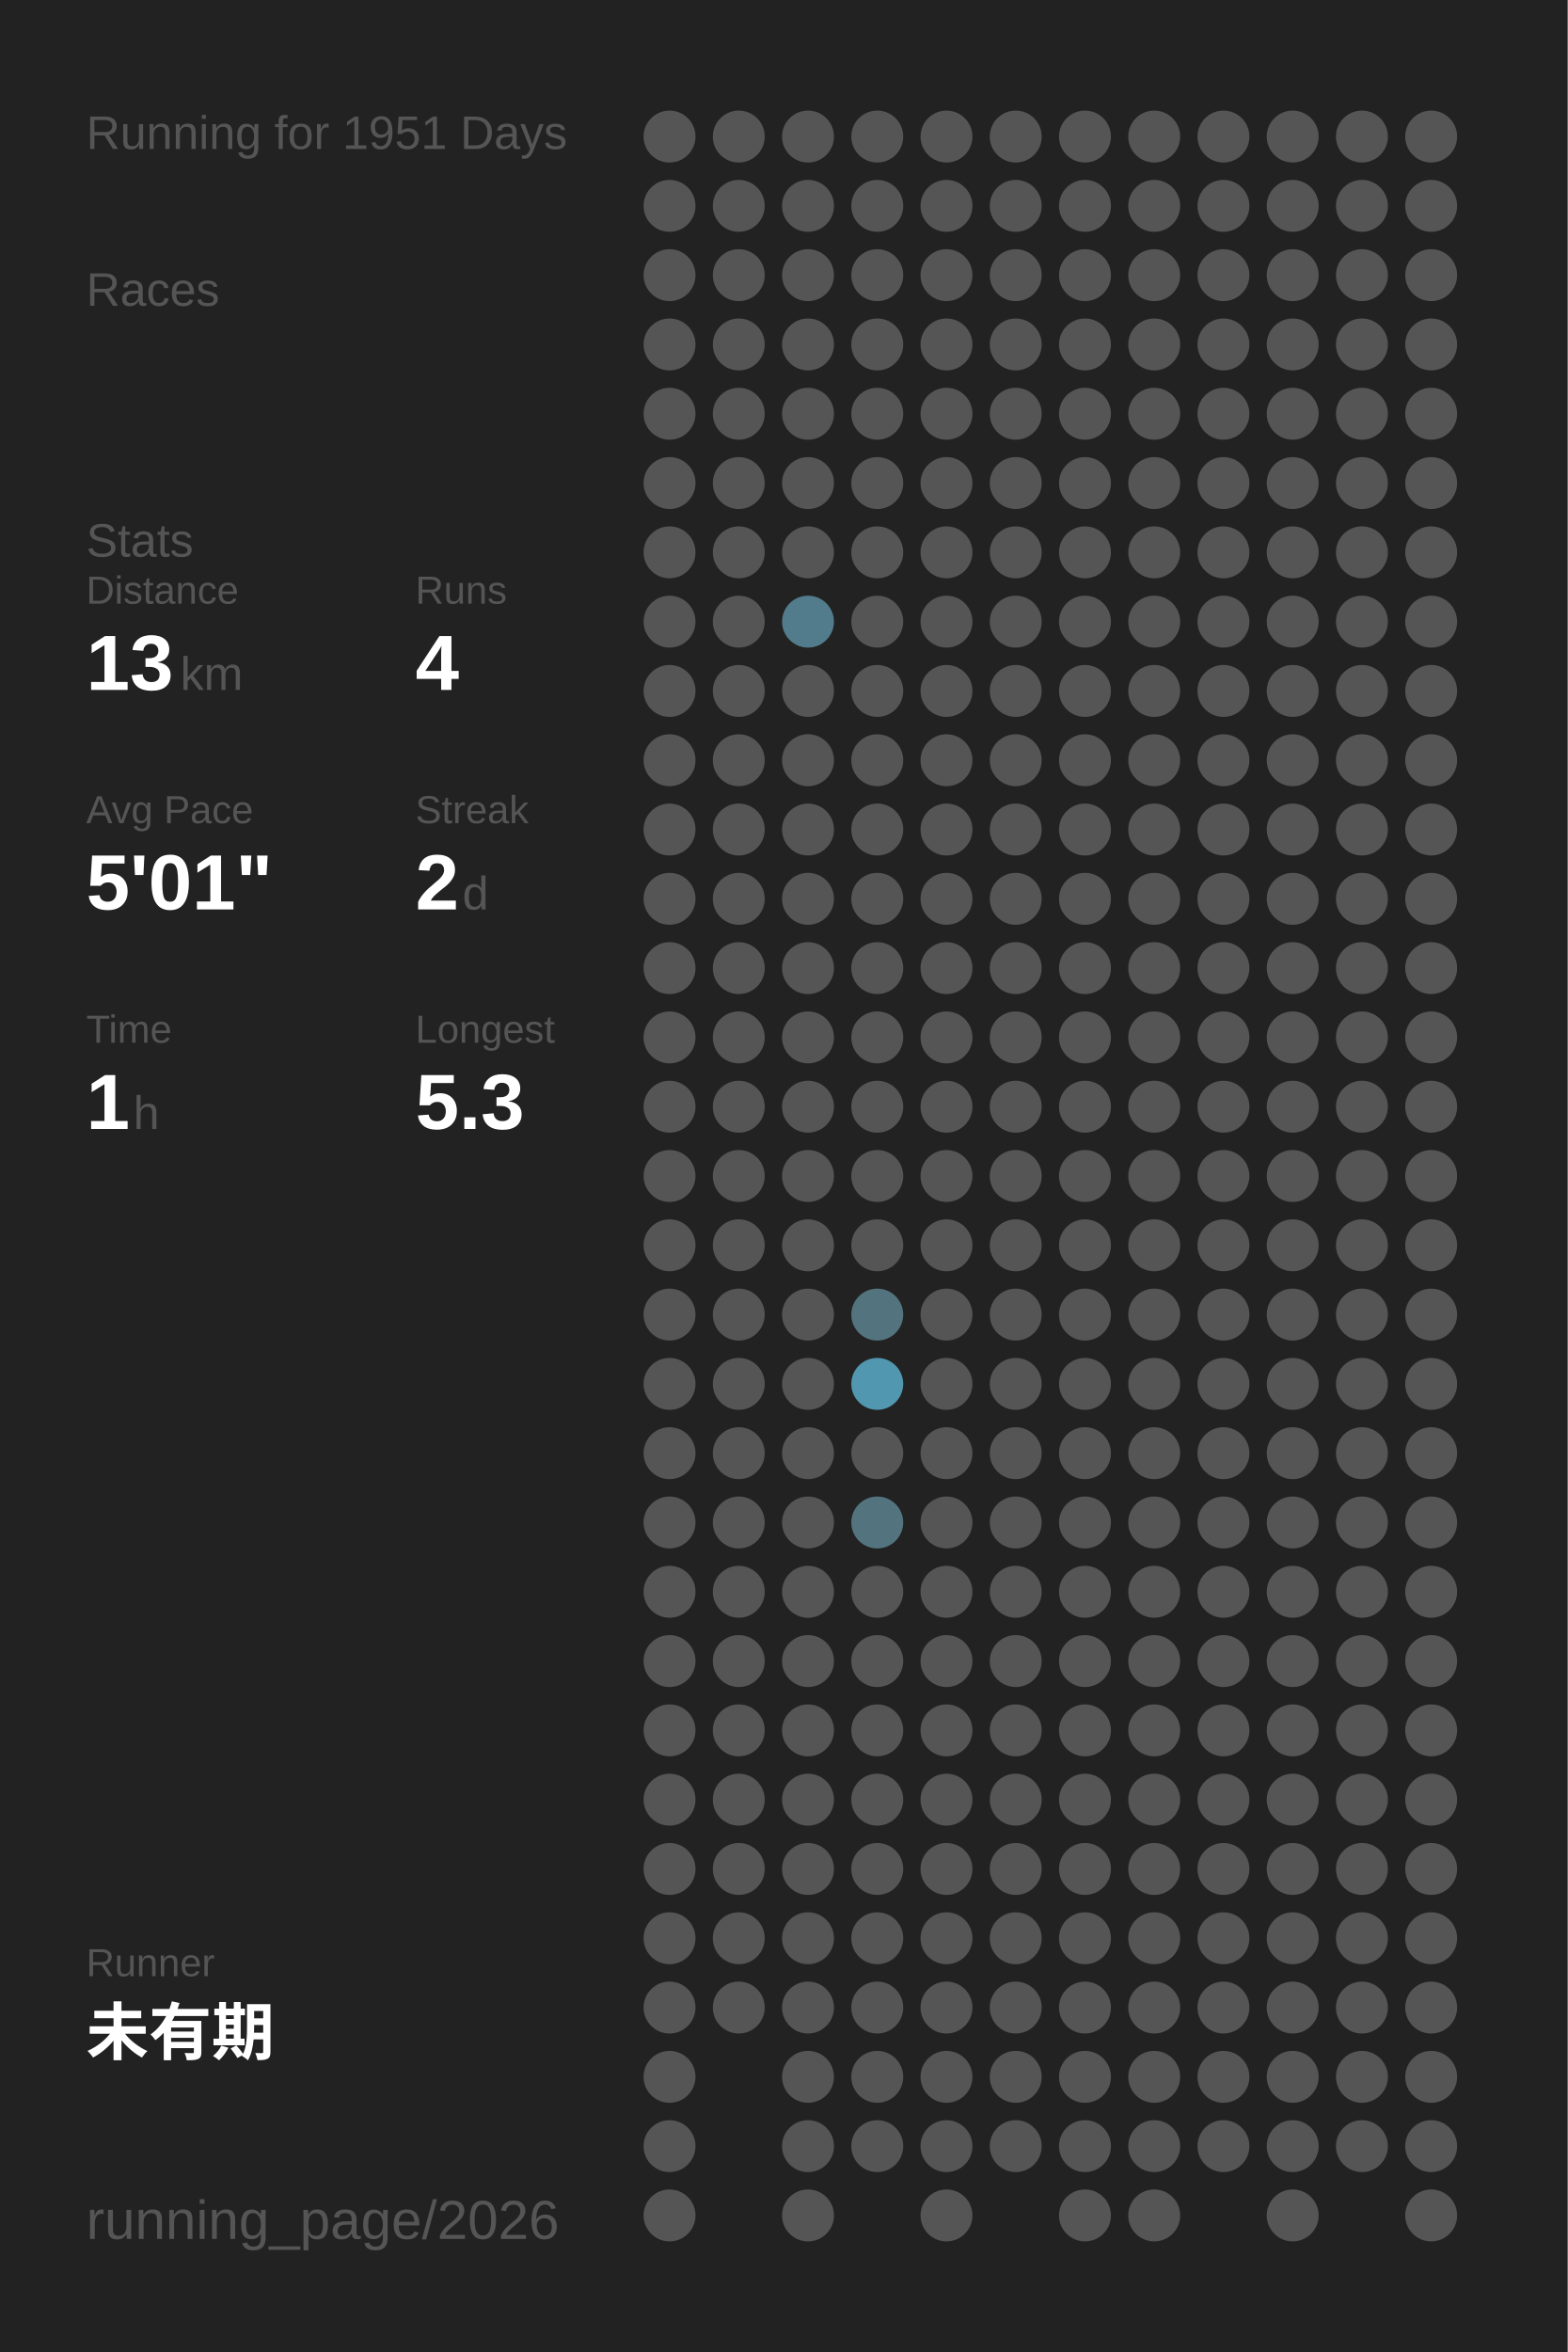
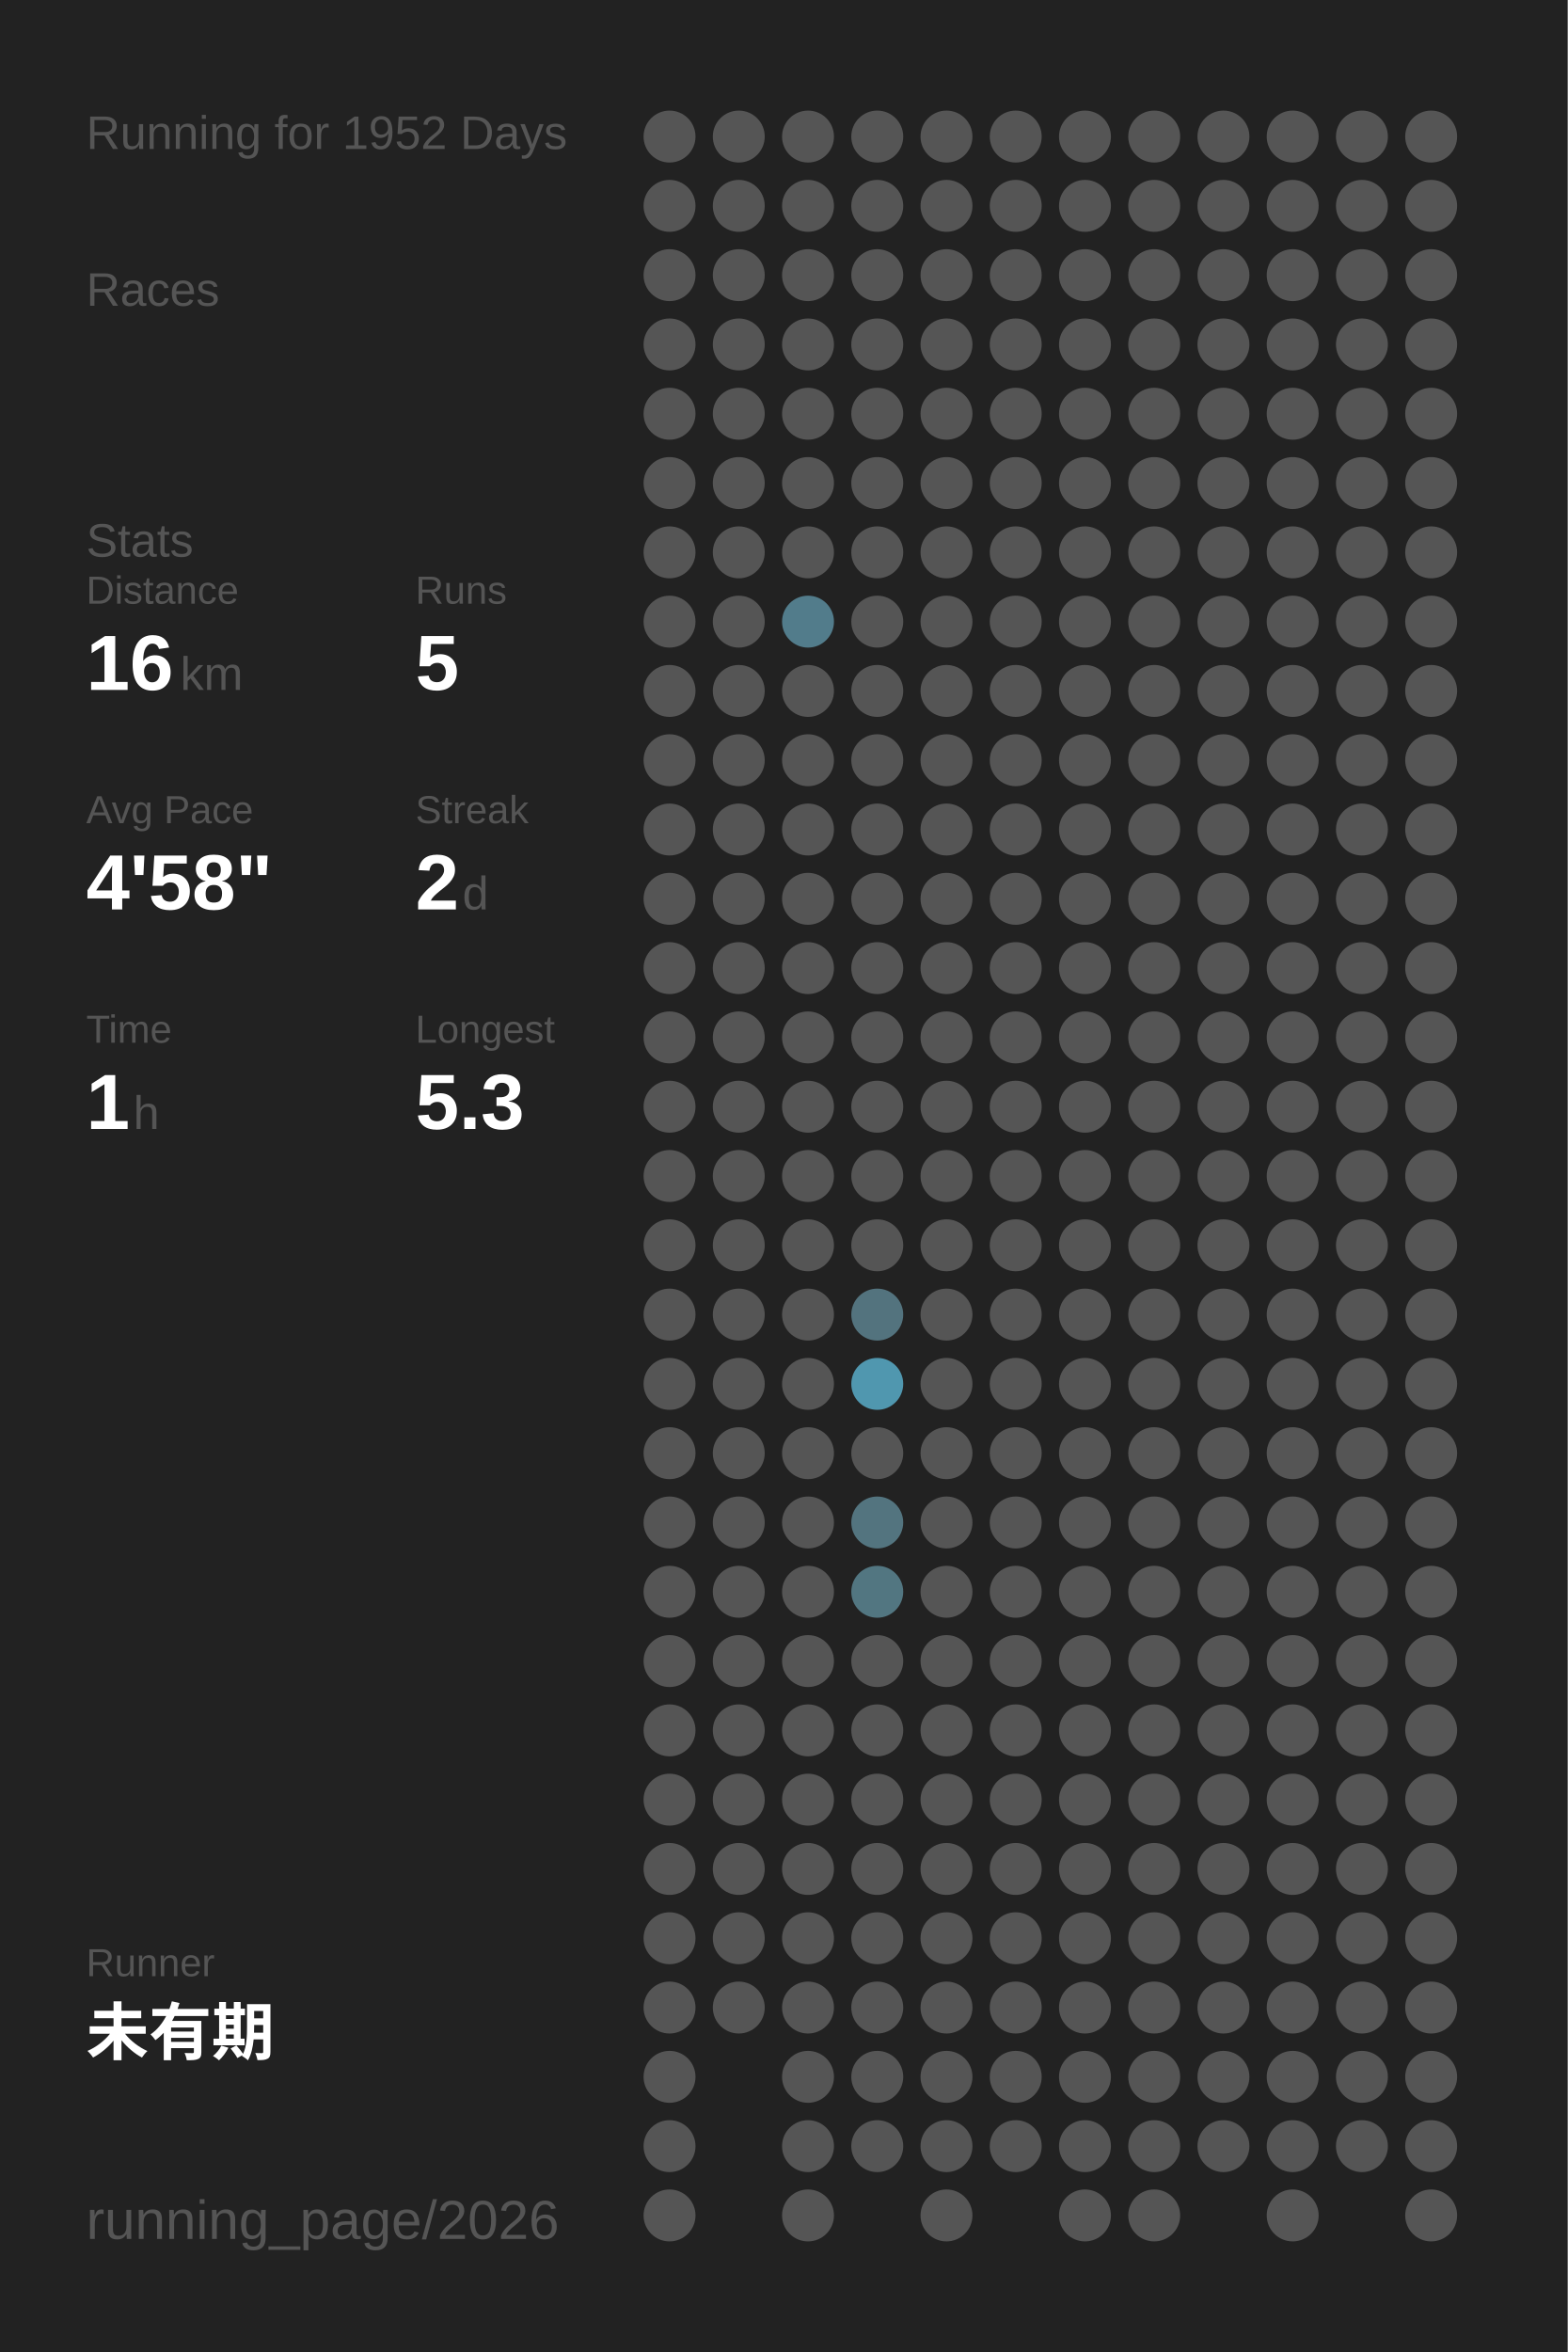
<svg xmlns="http://www.w3.org/2000/svg" baseProfile="full" height="300mm" version="1.1" viewBox="0,0,200,300" width="200mm">
  <defs />
  <rect fill="#222222" height="300" width="200" x="0" y="0" />
-   <text fill="#555555" style="font-size:6px; font-family:Arial;" x="11" y="19">Running for 1951 Days</text>
+   <text fill="#555555" style="font-size:6px; font-family:Arial;" x="11" y="19">Running for 1952 Days</text>
  <text fill="#555555" style="font-size:6px; font-family:Arial;" x="11" y="39">Races</text>
  <text fill="#555555" style="font-size:6px; font-family:Arial;" x="11" y="71">Stats</text>
  <text fill="#555555" style="font-size:5px; font-family:Arial;" x="11" y="77">Distance</text>
-   <text fill="#FFFFFF" style="font-size:10px; font-family:Arial; font-weight:bold;" x="11" y="88">13</text>
+   <text fill="#FFFFFF" style="font-size:10px; font-family:Arial; font-weight:bold;" x="11" y="88">16</text>
  <text fill="#555555" style="font-size:6px; font-family:Arial;" x="23" y="88">km</text>
  <text fill="#555555" style="font-size:5px; font-family:Arial;" x="53" y="77">Runs</text>
-   <text fill="#FFFFFF" style="font-size:10px; font-family:Arial; font-weight:bold;" x="53" y="88">4</text>
+   <text fill="#FFFFFF" style="font-size:10px; font-family:Arial; font-weight:bold;" x="53" y="88">5</text>
  <text fill="#555555" style="font-size:5px; font-family:Arial;" x="11" y="105">Avg Pace</text>
-   <text fill="#FFFFFF" style="font-size:10px; font-family:Arial; font-weight:bold;" x="11" y="116">5'01"</text>
+   <text fill="#FFFFFF" style="font-size:10px; font-family:Arial; font-weight:bold;" x="11" y="116">4'58"</text>
  <text fill="#555555" style="font-size:5px; font-family:Arial;" x="53" y="105">Streak</text>
  <text fill="#FFFFFF" style="font-size:10px; font-family:Arial; font-weight:bold;" x="53" y="116">2</text>
  <text fill="#555555" style="font-size:6px; font-family:Arial;" x="59" y="116">d</text>
  <text fill="#555555" style="font-size:5px; font-family:Arial;" x="11" y="133">Time</text>
  <text fill="#FFFFFF" style="font-size:10px; font-family:Arial; font-weight:bold;" x="11" y="144">1</text>
  <text fill="#555555" style="font-size:6px; font-family:Arial;" x="17" y="144">h</text>
  <text fill="#555555" style="font-size:5px; font-family:Arial;" x="53" y="133">Longest</text>
  <text fill="#FFFFFF" style="font-size:10px; font-family:Arial; font-weight:bold;" x="53" y="144">5.3</text>
  <text fill="#555555" style="font-size:5px; font-family:Arial;" x="11" y="252.065">Runner</text>
  <text fill="#FFFFFF" style="font-size:8px; font-family:Arial; font-weight:bold;" x="11" y="262.065">未有期</text>
  <text fill="#555555" style="font-size:7px; font-family:Arial;" x="11" y="285.581">running_page/2026</text>
  <circle cx="85.417" cy="17.419" fill="#555555" r="3.312" />
  <circle cx="85.417" cy="26.258" fill="#555555" r="3.312" />
  <circle cx="85.417" cy="35.097" fill="#555555" r="3.312" />
  <circle cx="85.417" cy="43.935" fill="#555555" r="3.312" />
  <circle cx="85.417" cy="52.774" fill="#555555" r="3.312" />
  <circle cx="85.417" cy="61.613" fill="#555555" r="3.312" />
  <circle cx="85.417" cy="70.452" fill="#555555" r="3.312" />
  <circle cx="85.417" cy="79.29" fill="#555555" r="3.312" />
  <circle cx="85.417" cy="88.129" fill="#555555" r="3.312" />
  <circle cx="85.417" cy="96.968" fill="#555555" r="3.312" />
  <circle cx="85.417" cy="105.806" fill="#555555" r="3.312" />
  <circle cx="85.417" cy="114.645" fill="#555555" r="3.312" />
  <circle cx="85.417" cy="123.484" fill="#555555" r="3.312" />
  <circle cx="85.417" cy="132.323" fill="#555555" r="3.312" />
  <circle cx="85.417" cy="141.161" fill="#555555" r="3.312" />
  <circle cx="85.417" cy="150" fill="#555555" r="3.312" />
  <circle cx="85.417" cy="158.839" fill="#555555" r="3.312" />
  <circle cx="85.417" cy="167.677" fill="#555555" r="3.312" />
  <circle cx="85.417" cy="176.516" fill="#555555" r="3.312" />
  <circle cx="85.417" cy="185.355" fill="#555555" r="3.312" />
  <circle cx="85.417" cy="194.194" fill="#555555" r="3.312" />
  <circle cx="85.417" cy="203.032" fill="#555555" r="3.312" />
  <circle cx="85.417" cy="211.871" fill="#555555" r="3.312" />
  <circle cx="85.417" cy="220.71" fill="#555555" r="3.312" />
  <circle cx="85.417" cy="229.548" fill="#555555" r="3.312" />
  <circle cx="85.417" cy="238.387" fill="#555555" r="3.312" />
  <circle cx="85.417" cy="247.226" fill="#555555" r="3.312" />
  <circle cx="85.417" cy="256.065" fill="#555555" r="3.312" />
  <circle cx="85.417" cy="264.903" fill="#555555" r="3.312" />
  <circle cx="85.417" cy="273.742" fill="#555555" r="3.312" />
  <circle cx="85.417" cy="282.581" fill="#555555" r="3.312" />
  <circle cx="94.25" cy="17.419" fill="#555555" r="3.312" />
  <circle cx="94.25" cy="26.258" fill="#555555" r="3.312" />
  <circle cx="94.25" cy="35.097" fill="#555555" r="3.312" />
  <circle cx="94.25" cy="43.935" fill="#555555" r="3.312" />
  <circle cx="94.25" cy="52.774" fill="#555555" r="3.312" />
  <circle cx="94.25" cy="61.613" fill="#555555" r="3.312" />
  <circle cx="94.25" cy="70.452" fill="#555555" r="3.312" />
  <circle cx="94.25" cy="79.29" fill="#555555" r="3.312" />
  <circle cx="94.25" cy="88.129" fill="#555555" r="3.312" />
  <circle cx="94.25" cy="96.968" fill="#555555" r="3.312" />
  <circle cx="94.25" cy="105.806" fill="#555555" r="3.312" />
  <circle cx="94.25" cy="114.645" fill="#555555" r="3.312" />
  <circle cx="94.25" cy="123.484" fill="#555555" r="3.312" />
  <circle cx="94.25" cy="132.323" fill="#555555" r="3.312" />
  <circle cx="94.25" cy="141.161" fill="#555555" r="3.312" />
  <circle cx="94.25" cy="150" fill="#555555" r="3.312" />
  <circle cx="94.25" cy="158.839" fill="#555555" r="3.312" />
  <circle cx="94.25" cy="167.677" fill="#555555" r="3.312" />
  <circle cx="94.25" cy="176.516" fill="#555555" r="3.312" />
  <circle cx="94.25" cy="185.355" fill="#555555" r="3.312" />
  <circle cx="94.25" cy="194.194" fill="#555555" r="3.312" />
  <circle cx="94.25" cy="203.032" fill="#555555" r="3.312" />
  <circle cx="94.25" cy="211.871" fill="#555555" r="3.312" />
  <circle cx="94.25" cy="220.71" fill="#555555" r="3.312" />
  <circle cx="94.25" cy="229.548" fill="#555555" r="3.312" />
  <circle cx="94.25" cy="238.387" fill="#555555" r="3.312" />
  <circle cx="94.25" cy="247.226" fill="#555555" r="3.312" />
  <circle cx="94.25" cy="256.065" fill="#555555" r="3.312" />
  <circle cx="103.083" cy="17.419" fill="#555555" r="3.312" />
  <circle cx="103.083" cy="26.258" fill="#555555" r="3.312" />
  <circle cx="103.083" cy="35.097" fill="#555555" r="3.312" />
  <circle cx="103.083" cy="43.935" fill="#555555" r="3.312" />
  <circle cx="103.083" cy="52.774" fill="#555555" r="3.312" />
  <circle cx="103.083" cy="61.613" fill="#555555" r="3.312" />
  <circle cx="103.083" cy="70.452" fill="#555555" r="3.312" />
  <circle cx="103.083" cy="79.29" fill="#527c8b" r="3.312" />
  <circle cx="103.083" cy="88.129" fill="#555555" r="3.312" />
  <circle cx="103.083" cy="96.968" fill="#555555" r="3.312" />
  <circle cx="103.083" cy="105.806" fill="#555555" r="3.312" />
  <circle cx="103.083" cy="114.645" fill="#555555" r="3.312" />
  <circle cx="103.083" cy="123.484" fill="#555555" r="3.312" />
  <circle cx="103.083" cy="132.323" fill="#555555" r="3.312" />
  <circle cx="103.083" cy="141.161" fill="#555555" r="3.312" />
  <circle cx="103.083" cy="150" fill="#555555" r="3.312" />
  <circle cx="103.083" cy="158.839" fill="#555555" r="3.312" />
  <circle cx="103.083" cy="167.677" fill="#555555" r="3.312" />
  <circle cx="103.083" cy="176.516" fill="#555555" r="3.312" />
  <circle cx="103.083" cy="185.355" fill="#555555" r="3.312" />
  <circle cx="103.083" cy="194.194" fill="#555555" r="3.312" />
  <circle cx="103.083" cy="203.032" fill="#555555" r="3.312" />
  <circle cx="103.083" cy="211.871" fill="#555555" r="3.312" />
  <circle cx="103.083" cy="220.71" fill="#555555" r="3.312" />
  <circle cx="103.083" cy="229.548" fill="#555555" r="3.312" />
  <circle cx="103.083" cy="238.387" fill="#555555" r="3.312" />
  <circle cx="103.083" cy="247.226" fill="#555555" r="3.312" />
  <circle cx="103.083" cy="256.065" fill="#555555" r="3.312" />
  <circle cx="103.083" cy="264.903" fill="#555555" r="3.312" />
  <circle cx="103.083" cy="273.742" fill="#555555" r="3.312" />
  <circle cx="103.083" cy="282.581" fill="#555555" r="3.312" />
  <circle cx="111.917" cy="17.419" fill="#555555" r="3.312" />
  <circle cx="111.917" cy="26.258" fill="#555555" r="3.312" />
  <circle cx="111.917" cy="35.097" fill="#555555" r="3.312" />
  <circle cx="111.917" cy="43.935" fill="#555555" r="3.312" />
  <circle cx="111.917" cy="52.774" fill="#555555" r="3.312" />
  <circle cx="111.917" cy="61.613" fill="#555555" r="3.312" />
  <circle cx="111.917" cy="70.452" fill="#555555" r="3.312" />
  <circle cx="111.917" cy="79.29" fill="#555555" r="3.312" />
  <circle cx="111.917" cy="88.129" fill="#555555" r="3.312" />
  <circle cx="111.917" cy="96.968" fill="#555555" r="3.312" />
  <circle cx="111.917" cy="105.806" fill="#555555" r="3.312" />
  <circle cx="111.917" cy="114.645" fill="#555555" r="3.312" />
  <circle cx="111.917" cy="123.484" fill="#555555" r="3.312" />
  <circle cx="111.917" cy="132.323" fill="#555555" r="3.312" />
  <circle cx="111.917" cy="141.161" fill="#555555" r="3.312" />
  <circle cx="111.917" cy="150" fill="#555555" r="3.312" />
  <circle cx="111.917" cy="158.839" fill="#555555" r="3.312" />
  <circle cx="111.917" cy="167.677" fill="#53737e" r="3.312" />
  <circle cx="111.917" cy="176.516" fill="#5097af" r="3.312" />
  <circle cx="111.917" cy="185.355" fill="#555555" r="3.312" />
  <circle cx="111.917" cy="194.194" fill="#53747f" r="3.312" />
-   <circle cx="111.917" cy="203.032" fill="#555555" r="3.312" />
+   <circle cx="111.917" cy="203.032" fill="#527681" r="3.312" />
  <circle cx="111.917" cy="211.871" fill="#555555" r="3.312" />
  <circle cx="111.917" cy="220.71" fill="#555555" r="3.312" />
  <circle cx="111.917" cy="229.548" fill="#555555" r="3.312" />
  <circle cx="111.917" cy="238.387" fill="#555555" r="3.312" />
  <circle cx="111.917" cy="247.226" fill="#555555" r="3.312" />
  <circle cx="111.917" cy="256.065" fill="#555555" r="3.312" />
  <circle cx="111.917" cy="264.903" fill="#555555" r="3.312" />
  <circle cx="111.917" cy="273.742" fill="#555555" r="3.312" />
  <circle cx="120.75" cy="17.419" fill="#555555" r="3.312" />
  <circle cx="120.75" cy="26.258" fill="#555555" r="3.312" />
  <circle cx="120.75" cy="35.097" fill="#555555" r="3.312" />
  <circle cx="120.75" cy="43.935" fill="#555555" r="3.312" />
  <circle cx="120.75" cy="52.774" fill="#555555" r="3.312" />
  <circle cx="120.75" cy="61.613" fill="#555555" r="3.312" />
  <circle cx="120.75" cy="70.452" fill="#555555" r="3.312" />
  <circle cx="120.75" cy="79.29" fill="#555555" r="3.312" />
  <circle cx="120.75" cy="88.129" fill="#555555" r="3.312" />
  <circle cx="120.75" cy="96.968" fill="#555555" r="3.312" />
  <circle cx="120.75" cy="105.806" fill="#555555" r="3.312" />
  <circle cx="120.75" cy="114.645" fill="#555555" r="3.312" />
  <circle cx="120.75" cy="123.484" fill="#555555" r="3.312" />
  <circle cx="120.75" cy="132.323" fill="#555555" r="3.312" />
  <circle cx="120.75" cy="141.161" fill="#555555" r="3.312" />
  <circle cx="120.75" cy="150" fill="#555555" r="3.312" />
  <circle cx="120.75" cy="158.839" fill="#555555" r="3.312" />
  <circle cx="120.75" cy="167.677" fill="#555555" r="3.312" />
  <circle cx="120.75" cy="176.516" fill="#555555" r="3.312" />
  <circle cx="120.75" cy="185.355" fill="#555555" r="3.312" />
  <circle cx="120.75" cy="194.194" fill="#555555" r="3.312" />
  <circle cx="120.75" cy="203.032" fill="#555555" r="3.312" />
  <circle cx="120.75" cy="211.871" fill="#555555" r="3.312" />
  <circle cx="120.75" cy="220.71" fill="#555555" r="3.312" />
  <circle cx="120.75" cy="229.548" fill="#555555" r="3.312" />
  <circle cx="120.75" cy="238.387" fill="#555555" r="3.312" />
  <circle cx="120.75" cy="247.226" fill="#555555" r="3.312" />
  <circle cx="120.75" cy="256.065" fill="#555555" r="3.312" />
  <circle cx="120.75" cy="264.903" fill="#555555" r="3.312" />
  <circle cx="120.75" cy="273.742" fill="#555555" r="3.312" />
  <circle cx="120.75" cy="282.581" fill="#555555" r="3.312" />
  <circle cx="129.583" cy="17.419" fill="#555555" r="3.312" />
  <circle cx="129.583" cy="26.258" fill="#555555" r="3.312" />
  <circle cx="129.583" cy="35.097" fill="#555555" r="3.312" />
  <circle cx="129.583" cy="43.935" fill="#555555" r="3.312" />
  <circle cx="129.583" cy="52.774" fill="#555555" r="3.312" />
  <circle cx="129.583" cy="61.613" fill="#555555" r="3.312" />
  <circle cx="129.583" cy="70.452" fill="#555555" r="3.312" />
  <circle cx="129.583" cy="79.29" fill="#555555" r="3.312" />
  <circle cx="129.583" cy="88.129" fill="#555555" r="3.312" />
  <circle cx="129.583" cy="96.968" fill="#555555" r="3.312" />
  <circle cx="129.583" cy="105.806" fill="#555555" r="3.312" />
  <circle cx="129.583" cy="114.645" fill="#555555" r="3.312" />
  <circle cx="129.583" cy="123.484" fill="#555555" r="3.312" />
  <circle cx="129.583" cy="132.323" fill="#555555" r="3.312" />
  <circle cx="129.583" cy="141.161" fill="#555555" r="3.312" />
  <circle cx="129.583" cy="150" fill="#555555" r="3.312" />
  <circle cx="129.583" cy="158.839" fill="#555555" r="3.312" />
  <circle cx="129.583" cy="167.677" fill="#555555" r="3.312" />
  <circle cx="129.583" cy="176.516" fill="#555555" r="3.312" />
  <circle cx="129.583" cy="185.355" fill="#555555" r="3.312" />
  <circle cx="129.583" cy="194.194" fill="#555555" r="3.312" />
  <circle cx="129.583" cy="203.032" fill="#555555" r="3.312" />
  <circle cx="129.583" cy="211.871" fill="#555555" r="3.312" />
  <circle cx="129.583" cy="220.71" fill="#555555" r="3.312" />
  <circle cx="129.583" cy="229.548" fill="#555555" r="3.312" />
  <circle cx="129.583" cy="238.387" fill="#555555" r="3.312" />
  <circle cx="129.583" cy="247.226" fill="#555555" r="3.312" />
  <circle cx="129.583" cy="256.065" fill="#555555" r="3.312" />
  <circle cx="129.583" cy="264.903" fill="#555555" r="3.312" />
  <circle cx="129.583" cy="273.742" fill="#555555" r="3.312" />
  <circle cx="138.417" cy="17.419" fill="#555555" r="3.312" />
  <circle cx="138.417" cy="26.258" fill="#555555" r="3.312" />
  <circle cx="138.417" cy="35.097" fill="#555555" r="3.312" />
  <circle cx="138.417" cy="43.935" fill="#555555" r="3.312" />
  <circle cx="138.417" cy="52.774" fill="#555555" r="3.312" />
  <circle cx="138.417" cy="61.613" fill="#555555" r="3.312" />
  <circle cx="138.417" cy="70.452" fill="#555555" r="3.312" />
  <circle cx="138.417" cy="79.29" fill="#555555" r="3.312" />
  <circle cx="138.417" cy="88.129" fill="#555555" r="3.312" />
  <circle cx="138.417" cy="96.968" fill="#555555" r="3.312" />
  <circle cx="138.417" cy="105.806" fill="#555555" r="3.312" />
  <circle cx="138.417" cy="114.645" fill="#555555" r="3.312" />
  <circle cx="138.417" cy="123.484" fill="#555555" r="3.312" />
  <circle cx="138.417" cy="132.323" fill="#555555" r="3.312" />
  <circle cx="138.417" cy="141.161" fill="#555555" r="3.312" />
  <circle cx="138.417" cy="150" fill="#555555" r="3.312" />
  <circle cx="138.417" cy="158.839" fill="#555555" r="3.312" />
  <circle cx="138.417" cy="167.677" fill="#555555" r="3.312" />
  <circle cx="138.417" cy="176.516" fill="#555555" r="3.312" />
  <circle cx="138.417" cy="185.355" fill="#555555" r="3.312" />
  <circle cx="138.417" cy="194.194" fill="#555555" r="3.312" />
  <circle cx="138.417" cy="203.032" fill="#555555" r="3.312" />
  <circle cx="138.417" cy="211.871" fill="#555555" r="3.312" />
  <circle cx="138.417" cy="220.71" fill="#555555" r="3.312" />
  <circle cx="138.417" cy="229.548" fill="#555555" r="3.312" />
  <circle cx="138.417" cy="238.387" fill="#555555" r="3.312" />
  <circle cx="138.417" cy="247.226" fill="#555555" r="3.312" />
  <circle cx="138.417" cy="256.065" fill="#555555" r="3.312" />
  <circle cx="138.417" cy="264.903" fill="#555555" r="3.312" />
  <circle cx="138.417" cy="273.742" fill="#555555" r="3.312" />
  <circle cx="138.417" cy="282.581" fill="#555555" r="3.312" />
  <circle cx="147.25" cy="17.419" fill="#555555" r="3.312" />
  <circle cx="147.25" cy="26.258" fill="#555555" r="3.312" />
  <circle cx="147.25" cy="35.097" fill="#555555" r="3.312" />
  <circle cx="147.25" cy="43.935" fill="#555555" r="3.312" />
  <circle cx="147.25" cy="52.774" fill="#555555" r="3.312" />
  <circle cx="147.25" cy="61.613" fill="#555555" r="3.312" />
  <circle cx="147.25" cy="70.452" fill="#555555" r="3.312" />
  <circle cx="147.25" cy="79.29" fill="#555555" r="3.312" />
  <circle cx="147.25" cy="88.129" fill="#555555" r="3.312" />
  <circle cx="147.25" cy="96.968" fill="#555555" r="3.312" />
  <circle cx="147.25" cy="105.806" fill="#555555" r="3.312" />
  <circle cx="147.25" cy="114.645" fill="#555555" r="3.312" />
  <circle cx="147.25" cy="123.484" fill="#555555" r="3.312" />
  <circle cx="147.25" cy="132.323" fill="#555555" r="3.312" />
  <circle cx="147.25" cy="141.161" fill="#555555" r="3.312" />
  <circle cx="147.25" cy="150" fill="#555555" r="3.312" />
  <circle cx="147.25" cy="158.839" fill="#555555" r="3.312" />
  <circle cx="147.25" cy="167.677" fill="#555555" r="3.312" />
  <circle cx="147.25" cy="176.516" fill="#555555" r="3.312" />
  <circle cx="147.25" cy="185.355" fill="#555555" r="3.312" />
  <circle cx="147.25" cy="194.194" fill="#555555" r="3.312" />
  <circle cx="147.25" cy="203.032" fill="#555555" r="3.312" />
  <circle cx="147.25" cy="211.871" fill="#555555" r="3.312" />
  <circle cx="147.25" cy="220.71" fill="#555555" r="3.312" />
  <circle cx="147.25" cy="229.548" fill="#555555" r="3.312" />
  <circle cx="147.25" cy="238.387" fill="#555555" r="3.312" />
  <circle cx="147.25" cy="247.226" fill="#555555" r="3.312" />
  <circle cx="147.25" cy="256.065" fill="#555555" r="3.312" />
  <circle cx="147.25" cy="264.903" fill="#555555" r="3.312" />
  <circle cx="147.25" cy="273.742" fill="#555555" r="3.312" />
  <circle cx="147.25" cy="282.581" fill="#555555" r="3.312" />
  <circle cx="156.083" cy="17.419" fill="#555555" r="3.312" />
  <circle cx="156.083" cy="26.258" fill="#555555" r="3.312" />
  <circle cx="156.083" cy="35.097" fill="#555555" r="3.312" />
  <circle cx="156.083" cy="43.935" fill="#555555" r="3.312" />
  <circle cx="156.083" cy="52.774" fill="#555555" r="3.312" />
  <circle cx="156.083" cy="61.613" fill="#555555" r="3.312" />
  <circle cx="156.083" cy="70.452" fill="#555555" r="3.312" />
  <circle cx="156.083" cy="79.29" fill="#555555" r="3.312" />
  <circle cx="156.083" cy="88.129" fill="#555555" r="3.312" />
  <circle cx="156.083" cy="96.968" fill="#555555" r="3.312" />
  <circle cx="156.083" cy="105.806" fill="#555555" r="3.312" />
  <circle cx="156.083" cy="114.645" fill="#555555" r="3.312" />
  <circle cx="156.083" cy="123.484" fill="#555555" r="3.312" />
  <circle cx="156.083" cy="132.323" fill="#555555" r="3.312" />
  <circle cx="156.083" cy="141.161" fill="#555555" r="3.312" />
  <circle cx="156.083" cy="150" fill="#555555" r="3.312" />
  <circle cx="156.083" cy="158.839" fill="#555555" r="3.312" />
  <circle cx="156.083" cy="167.677" fill="#555555" r="3.312" />
  <circle cx="156.083" cy="176.516" fill="#555555" r="3.312" />
  <circle cx="156.083" cy="185.355" fill="#555555" r="3.312" />
  <circle cx="156.083" cy="194.194" fill="#555555" r="3.312" />
  <circle cx="156.083" cy="203.032" fill="#555555" r="3.312" />
  <circle cx="156.083" cy="211.871" fill="#555555" r="3.312" />
  <circle cx="156.083" cy="220.71" fill="#555555" r="3.312" />
  <circle cx="156.083" cy="229.548" fill="#555555" r="3.312" />
  <circle cx="156.083" cy="238.387" fill="#555555" r="3.312" />
  <circle cx="156.083" cy="247.226" fill="#555555" r="3.312" />
  <circle cx="156.083" cy="256.065" fill="#555555" r="3.312" />
  <circle cx="156.083" cy="264.903" fill="#555555" r="3.312" />
  <circle cx="156.083" cy="273.742" fill="#555555" r="3.312" />
  <circle cx="164.917" cy="17.419" fill="#555555" r="3.312" />
  <circle cx="164.917" cy="26.258" fill="#555555" r="3.312" />
  <circle cx="164.917" cy="35.097" fill="#555555" r="3.312" />
  <circle cx="164.917" cy="43.935" fill="#555555" r="3.312" />
  <circle cx="164.917" cy="52.774" fill="#555555" r="3.312" />
  <circle cx="164.917" cy="61.613" fill="#555555" r="3.312" />
  <circle cx="164.917" cy="70.452" fill="#555555" r="3.312" />
  <circle cx="164.917" cy="79.29" fill="#555555" r="3.312" />
  <circle cx="164.917" cy="88.129" fill="#555555" r="3.312" />
  <circle cx="164.917" cy="96.968" fill="#555555" r="3.312" />
  <circle cx="164.917" cy="105.806" fill="#555555" r="3.312" />
  <circle cx="164.917" cy="114.645" fill="#555555" r="3.312" />
  <circle cx="164.917" cy="123.484" fill="#555555" r="3.312" />
  <circle cx="164.917" cy="132.323" fill="#555555" r="3.312" />
  <circle cx="164.917" cy="141.161" fill="#555555" r="3.312" />
  <circle cx="164.917" cy="150" fill="#555555" r="3.312" />
  <circle cx="164.917" cy="158.839" fill="#555555" r="3.312" />
  <circle cx="164.917" cy="167.677" fill="#555555" r="3.312" />
  <circle cx="164.917" cy="176.516" fill="#555555" r="3.312" />
  <circle cx="164.917" cy="185.355" fill="#555555" r="3.312" />
  <circle cx="164.917" cy="194.194" fill="#555555" r="3.312" />
  <circle cx="164.917" cy="203.032" fill="#555555" r="3.312" />
  <circle cx="164.917" cy="211.871" fill="#555555" r="3.312" />
  <circle cx="164.917" cy="220.71" fill="#555555" r="3.312" />
  <circle cx="164.917" cy="229.548" fill="#555555" r="3.312" />
  <circle cx="164.917" cy="238.387" fill="#555555" r="3.312" />
  <circle cx="164.917" cy="247.226" fill="#555555" r="3.312" />
  <circle cx="164.917" cy="256.065" fill="#555555" r="3.312" />
  <circle cx="164.917" cy="264.903" fill="#555555" r="3.312" />
  <circle cx="164.917" cy="273.742" fill="#555555" r="3.312" />
  <circle cx="164.917" cy="282.581" fill="#555555" r="3.312" />
  <circle cx="173.75" cy="17.419" fill="#555555" r="3.312" />
  <circle cx="173.75" cy="26.258" fill="#555555" r="3.312" />
  <circle cx="173.75" cy="35.097" fill="#555555" r="3.312" />
  <circle cx="173.75" cy="43.935" fill="#555555" r="3.312" />
  <circle cx="173.75" cy="52.774" fill="#555555" r="3.312" />
  <circle cx="173.75" cy="61.613" fill="#555555" r="3.312" />
  <circle cx="173.75" cy="70.452" fill="#555555" r="3.312" />
  <circle cx="173.75" cy="79.29" fill="#555555" r="3.312" />
  <circle cx="173.75" cy="88.129" fill="#555555" r="3.312" />
  <circle cx="173.75" cy="96.968" fill="#555555" r="3.312" />
  <circle cx="173.75" cy="105.806" fill="#555555" r="3.312" />
  <circle cx="173.75" cy="114.645" fill="#555555" r="3.312" />
  <circle cx="173.75" cy="123.484" fill="#555555" r="3.312" />
  <circle cx="173.75" cy="132.323" fill="#555555" r="3.312" />
  <circle cx="173.75" cy="141.161" fill="#555555" r="3.312" />
  <circle cx="173.75" cy="150" fill="#555555" r="3.312" />
  <circle cx="173.75" cy="158.839" fill="#555555" r="3.312" />
  <circle cx="173.75" cy="167.677" fill="#555555" r="3.312" />
  <circle cx="173.75" cy="176.516" fill="#555555" r="3.312" />
  <circle cx="173.75" cy="185.355" fill="#555555" r="3.312" />
  <circle cx="173.75" cy="194.194" fill="#555555" r="3.312" />
  <circle cx="173.75" cy="203.032" fill="#555555" r="3.312" />
  <circle cx="173.75" cy="211.871" fill="#555555" r="3.312" />
  <circle cx="173.75" cy="220.71" fill="#555555" r="3.312" />
  <circle cx="173.75" cy="229.548" fill="#555555" r="3.312" />
  <circle cx="173.75" cy="238.387" fill="#555555" r="3.312" />
  <circle cx="173.75" cy="247.226" fill="#555555" r="3.312" />
  <circle cx="173.75" cy="256.065" fill="#555555" r="3.312" />
  <circle cx="173.75" cy="264.903" fill="#555555" r="3.312" />
  <circle cx="173.75" cy="273.742" fill="#555555" r="3.312" />
  <circle cx="182.583" cy="17.419" fill="#555555" r="3.312" />
  <circle cx="182.583" cy="26.258" fill="#555555" r="3.312" />
  <circle cx="182.583" cy="35.097" fill="#555555" r="3.312" />
  <circle cx="182.583" cy="43.935" fill="#555555" r="3.312" />
  <circle cx="182.583" cy="52.774" fill="#555555" r="3.312" />
  <circle cx="182.583" cy="61.613" fill="#555555" r="3.312" />
  <circle cx="182.583" cy="70.452" fill="#555555" r="3.312" />
  <circle cx="182.583" cy="79.29" fill="#555555" r="3.312" />
  <circle cx="182.583" cy="88.129" fill="#555555" r="3.312" />
  <circle cx="182.583" cy="96.968" fill="#555555" r="3.312" />
  <circle cx="182.583" cy="105.806" fill="#555555" r="3.312" />
  <circle cx="182.583" cy="114.645" fill="#555555" r="3.312" />
  <circle cx="182.583" cy="123.484" fill="#555555" r="3.312" />
  <circle cx="182.583" cy="132.323" fill="#555555" r="3.312" />
  <circle cx="182.583" cy="141.161" fill="#555555" r="3.312" />
  <circle cx="182.583" cy="150" fill="#555555" r="3.312" />
  <circle cx="182.583" cy="158.839" fill="#555555" r="3.312" />
  <circle cx="182.583" cy="167.677" fill="#555555" r="3.312" />
  <circle cx="182.583" cy="176.516" fill="#555555" r="3.312" />
  <circle cx="182.583" cy="185.355" fill="#555555" r="3.312" />
  <circle cx="182.583" cy="194.194" fill="#555555" r="3.312" />
  <circle cx="182.583" cy="203.032" fill="#555555" r="3.312" />
  <circle cx="182.583" cy="211.871" fill="#555555" r="3.312" />
  <circle cx="182.583" cy="220.71" fill="#555555" r="3.312" />
  <circle cx="182.583" cy="229.548" fill="#555555" r="3.312" />
  <circle cx="182.583" cy="238.387" fill="#555555" r="3.312" />
  <circle cx="182.583" cy="247.226" fill="#555555" r="3.312" />
  <circle cx="182.583" cy="256.065" fill="#555555" r="3.312" />
  <circle cx="182.583" cy="264.903" fill="#555555" r="3.312" />
  <circle cx="182.583" cy="273.742" fill="#555555" r="3.312" />
  <circle cx="182.583" cy="282.581" fill="#555555" r="3.312" />
</svg>
